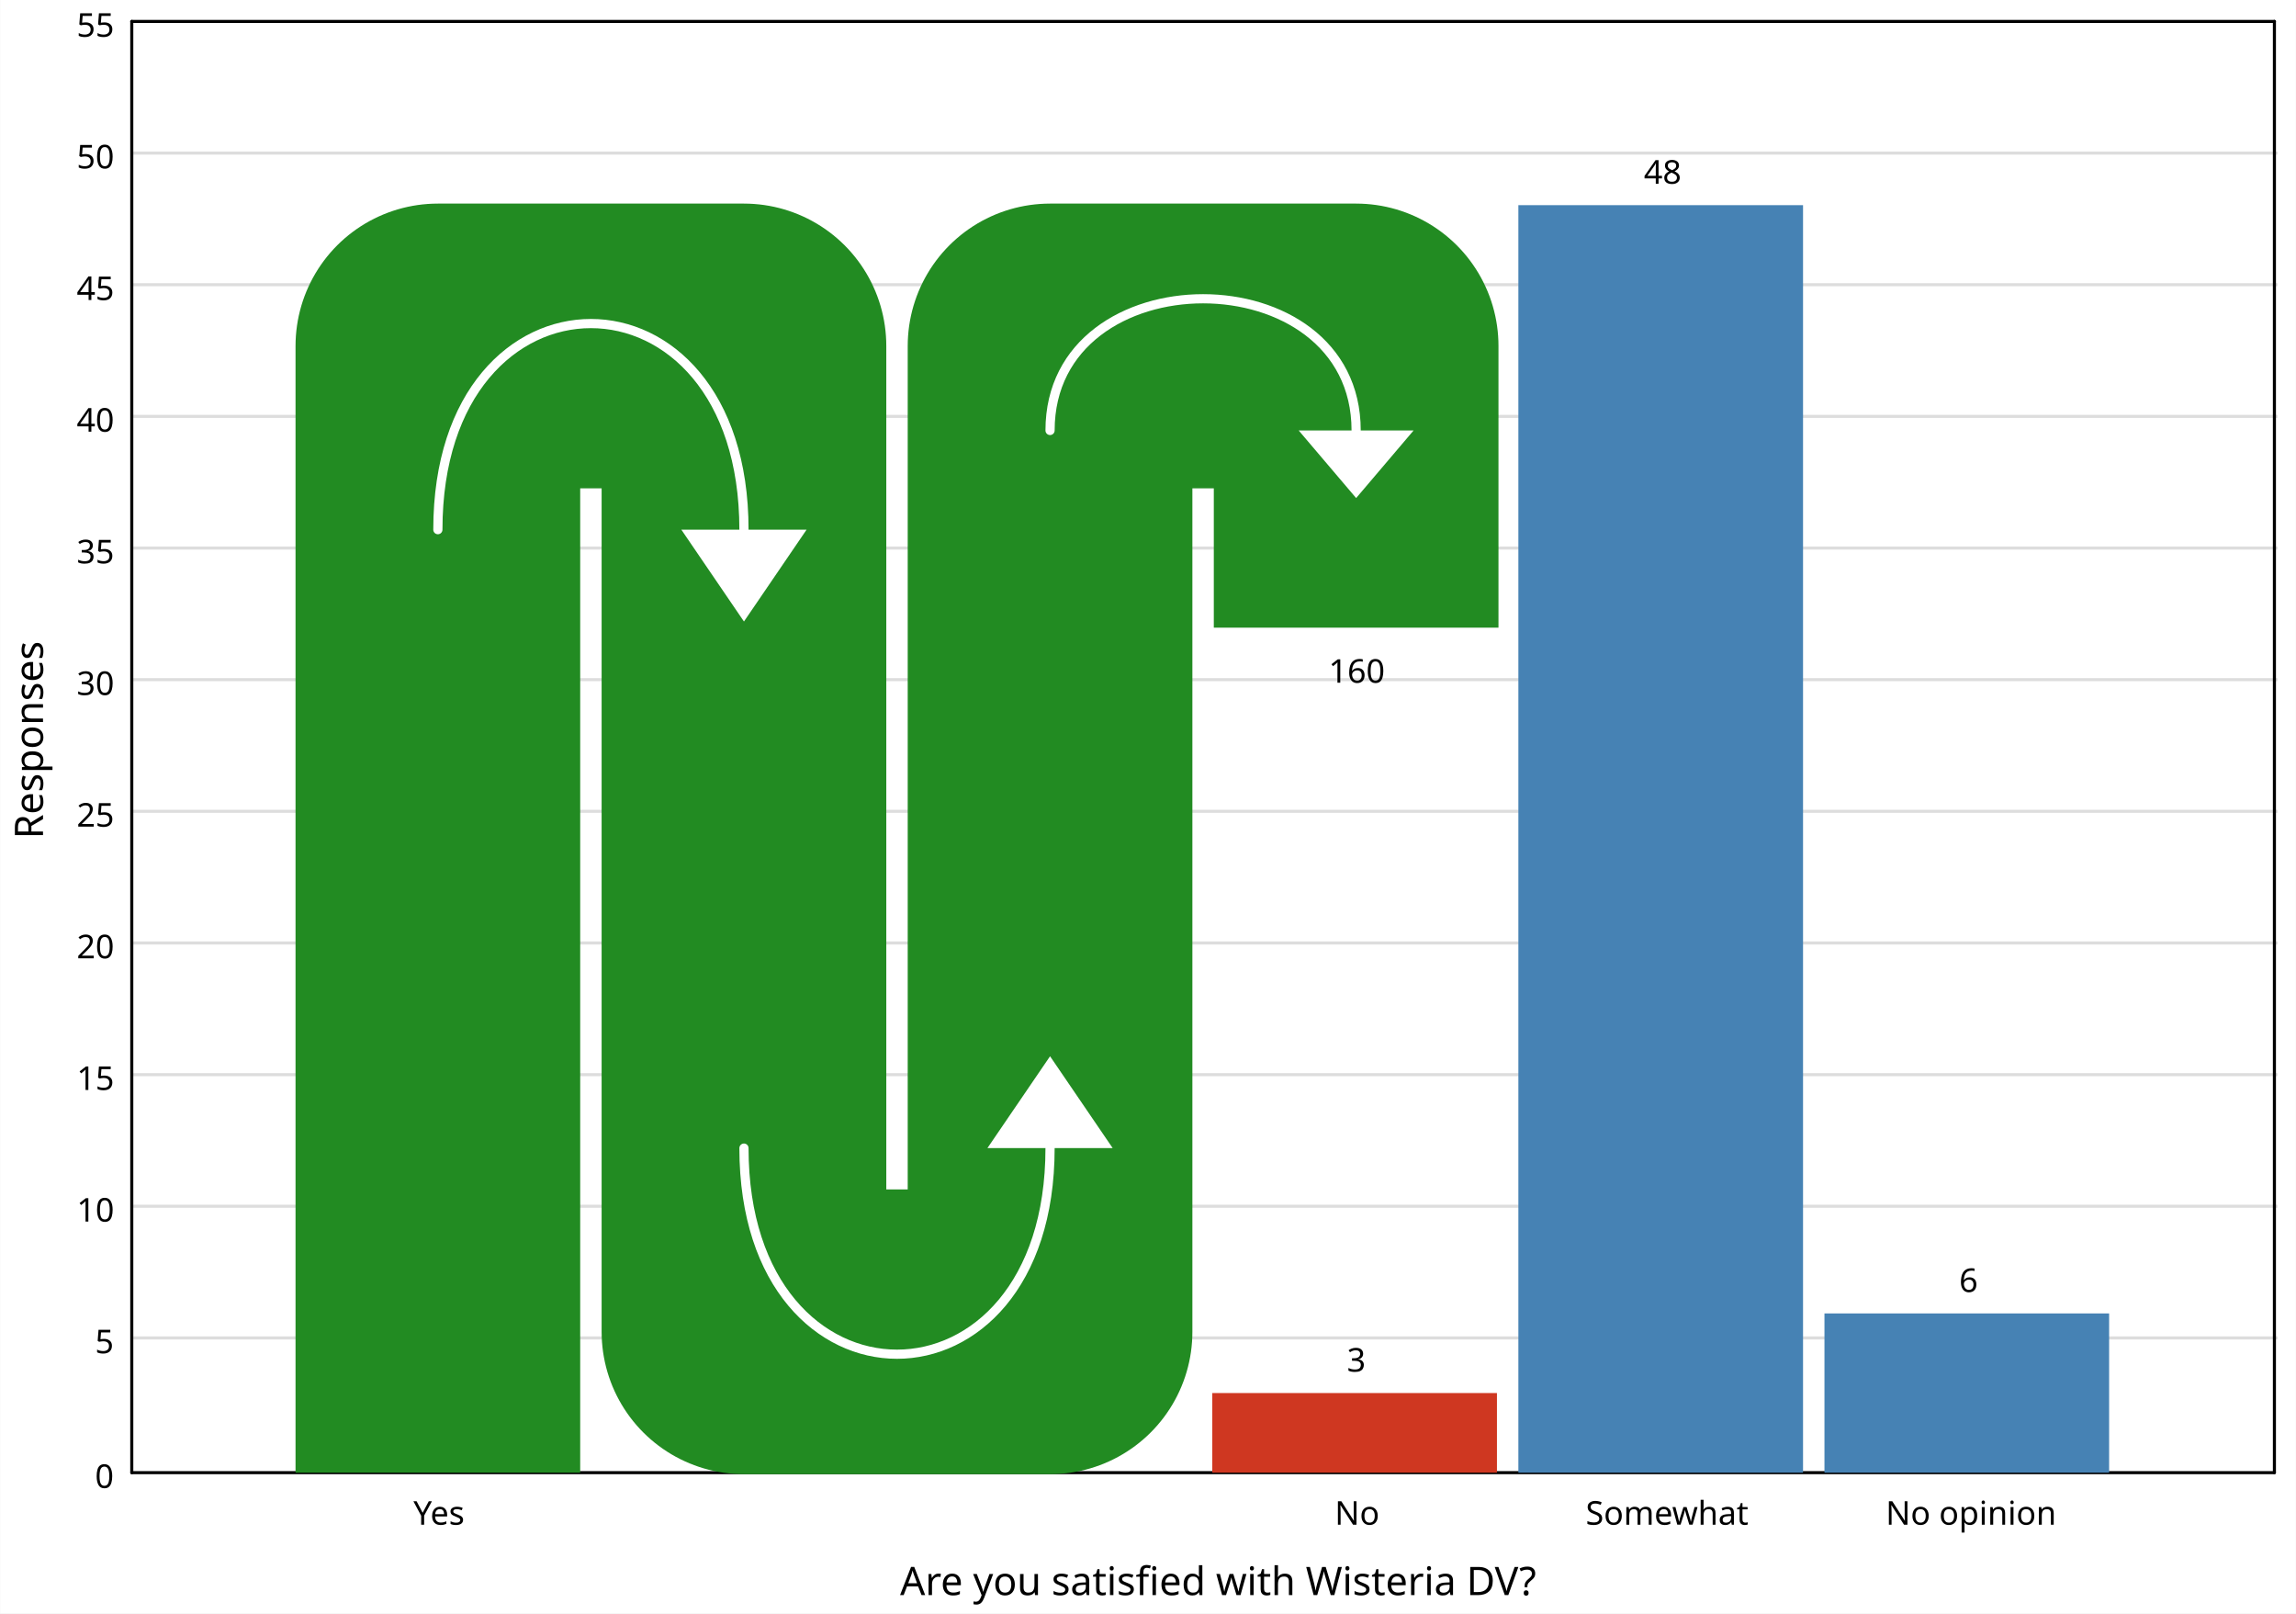
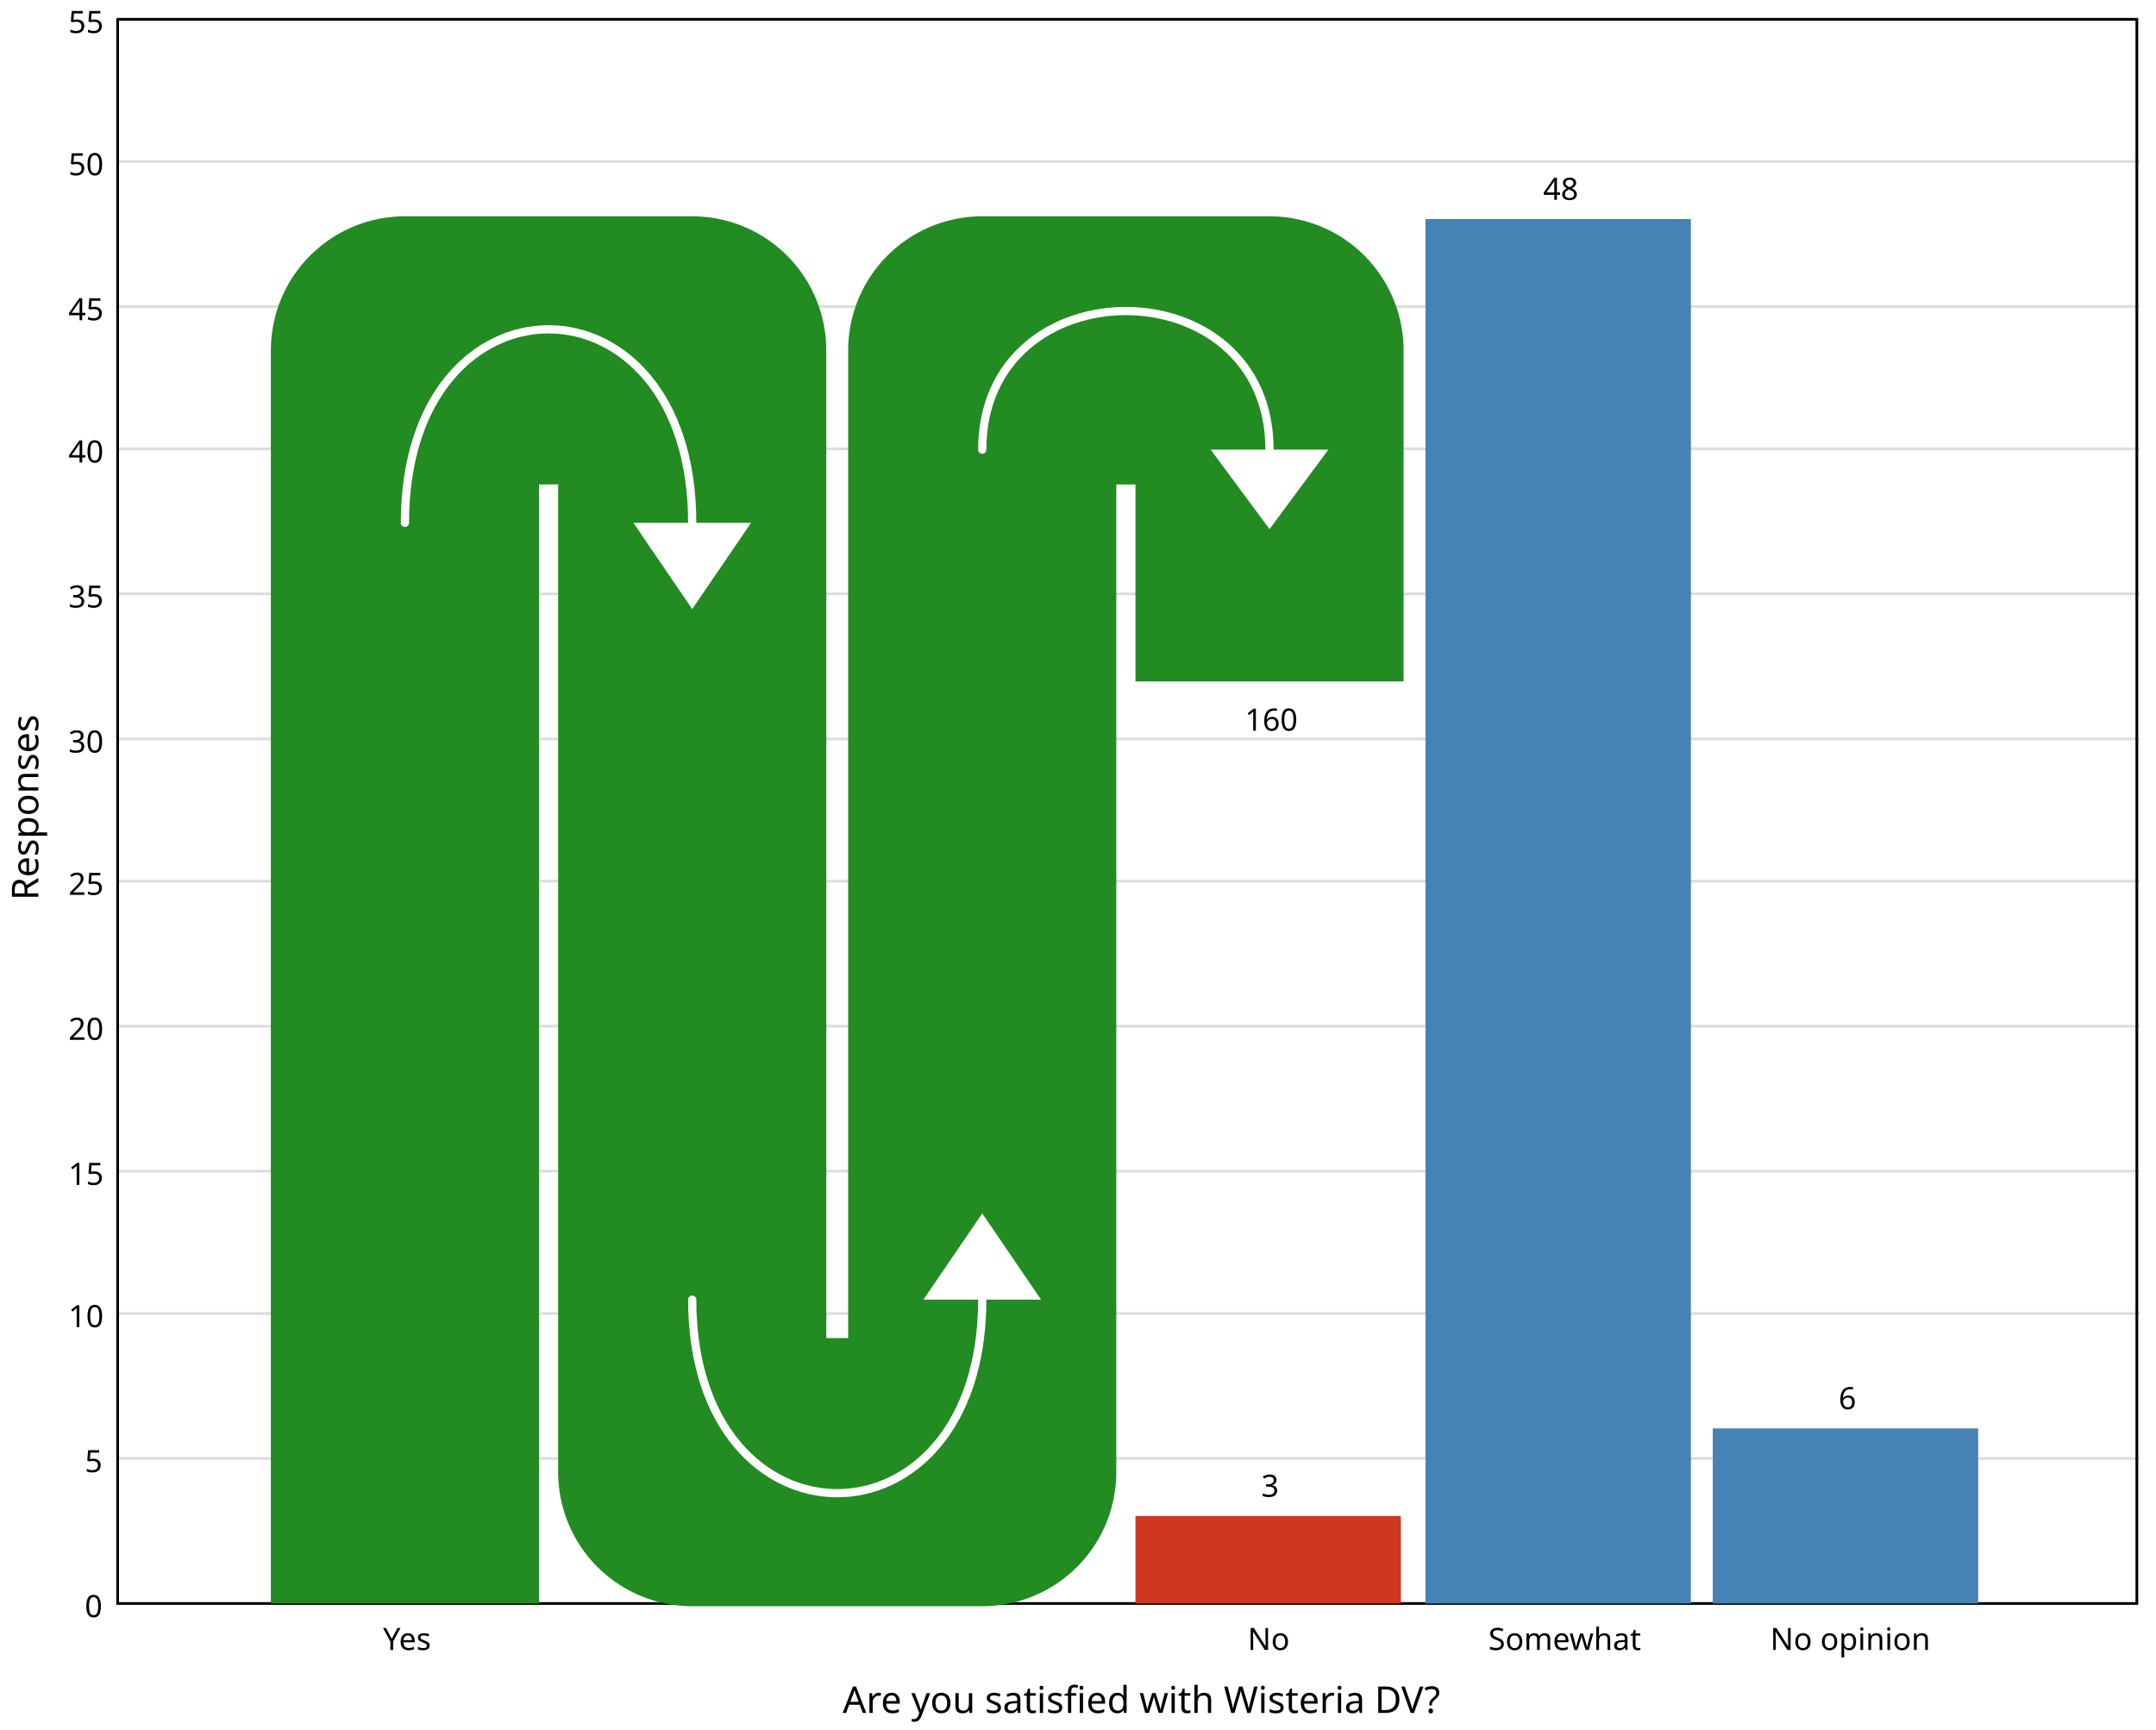
- <svg xmlns="http://www.w3.org/2000/svg" width="26.46cm" height="18.59cm" viewBox="0 0 750 527">
+ <svg xmlns="http://www.w3.org/2000/svg" width="27.80cm" height="22.30cm" viewBox="0 0 788 632">
  <g fill="black" stroke="black" stroke-width="1">
</g>
  <g stroke-width="1" stroke-linecap="round" stroke-linejoin="round" fill="#000000" fill-opacity="0.0" stroke="#000000" stroke-opacity="0.0" transform="translate(0 0) scale(1.00 1.00)">
-     <rect x="0" y="0" width="750" height="527" rx="0.00" />
+     <rect x="0" y="0" width="788" height="632" rx="0.00" />
  </g>
  <g stroke-width="1" stroke-linecap="round" stroke-linejoin="round" fill="#FFFFFF" fill-opacity="1.00" stroke="#000000" stroke-opacity="1.00" transform="translate(0 0) scale(1.00 1.00)">
</g>
  <g stroke-width="1" stroke-linecap="round" stroke-linejoin="round" fill="#FFFFFF" fill-opacity="1.00" stroke="#000000" stroke-opacity="0.0" transform="translate(0 0) scale(1.00 1.00)">
-     <rect x="0" y="0" width="750" height="527" rx="0.00" />
+     <rect x="0" y="0" width="788" height="632" rx="0.00" />
  </g>
  <g stroke-width="1" stroke-linecap="butt" stroke-linejoin="round" fill="#FFFFFF" fill-opacity="1.00" stroke="#D3D3D3" stroke-opacity="0.78" transform="translate(0 0) scale(1.00 1.00)">
-     <path d="M43 437 L744 437" />
-     <path d="M43 394 L744 394" />
-     <path d="M43 351 L744 351" />
-     <path d="M43 308 L744 308" />
-     <path d="M43 265 L744 265" />
-     <path d="M43 222 L744 222" />
-     <path d="M43 179 L744 179" />
-     <path d="M43 136 L744 136" />
-     <path d="M43 93 L744 93" />
-     <path d="M43 50 L744 50" />
+     <path d="M43 533 L782 533" />
+     <path d="M43 480 L782 480" />
+     <path d="M43 428 L782 428" />
+     <path d="M43 375 L782 375" />
+     <path d="M43 322 L782 322" />
+     <path d="M43 270 L782 270" />
+     <path d="M43 217 L782 217" />
+     <path d="M43 164 L782 164" />
+     <path d="M43 112 L782 112" />
+     <path d="M43 59 L782 59" />
  </g>
  <g stroke-width="1" stroke-linecap="round" stroke-linejoin="round" fill="#FFFFFF" fill-opacity="1.00" stroke="#000000" stroke-opacity="1.00" transform="translate(0 0) scale(1.00 1.00)">
-     <path d="M43 481 L743 481" />
+     <path d="M43 586 L781 586" />
  </g>
  <g stroke-width="1" stroke-linecap="round" stroke-linejoin="round" fill="#FFFFFF" fill-opacity="1.00" stroke="#000000" stroke-opacity="1.00" transform="translate(0 0) scale(1.00 1.00)">
-     <text x="294.00" y="521.00" textLength="198" font-family="Segoe UI" font-weight="400" font-style="normal" font-size="9.64pt" text-decoration=" none" fill="#000000" fill-opacity="1.00" stroke="#000000" stroke-opacity="1.00" stroke-width="0" xml:space="preserve" style="white-space: pre;" transform="rotate(0.00 294.00 521.00)">Are you satisfied with Wisteria DV?</text>
-     <text x="135.00" y="498.00" textLength="17" font-family="Segoe UI" font-weight="400" font-style="normal" font-size="8.04pt" text-decoration=" none" fill="#000000" fill-opacity="1.00" stroke="#000000" stroke-opacity="1.00" stroke-width="0" xml:space="preserve" style="white-space: pre;" transform="rotate(0.00 135.00 498.00)">Yes</text>
-     <text x="436.00" y="498.00" textLength="15" font-family="Segoe UI" font-weight="400" font-style="normal" font-size="8.04pt" text-decoration=" none" fill="#000000" fill-opacity="1.00" stroke="#000000" stroke-opacity="1.00" stroke-width="0" xml:space="preserve" style="white-space: pre;" transform="rotate(0.00 436.00 498.00)">No</text>
-     <text x="518.00" y="498.00" textLength="50" font-family="Segoe UI" font-weight="400" font-style="normal" font-size="8.04pt" text-decoration=" none" fill="#000000" fill-opacity="1.00" stroke="#000000" stroke-opacity="1.00" stroke-width="0" xml:space="preserve" style="white-space: pre;" transform="rotate(0.00 518.00 498.00)">Somewhat</text>
-     <text x="616.00" y="498.00" textLength="54" font-family="Segoe UI" font-weight="400" font-style="normal" font-size="8.04pt" text-decoration=" none" fill="#000000" fill-opacity="1.00" stroke="#000000" stroke-opacity="1.00" stroke-width="0" xml:space="preserve" style="white-space: pre;" transform="rotate(0.00 616.00 498.00)">No opinion</text>
+     <text x="308.00" y="626.00" textLength="208" font-family="Segoe UI" font-weight="400" font-style="normal" font-size="10.13pt" text-decoration=" none" fill="#000000" fill-opacity="1.00" stroke="#000000" stroke-opacity="1.00" stroke-width="0" xml:space="preserve" style="white-space: pre;" transform="rotate(0.00 308.00 626.00)">Are you satisfied with Wisteria DV?</text>
+     <text x="140.00" y="603.00" textLength="17" font-family="Segoe UI" font-weight="400" font-style="normal" font-size="8.44pt" text-decoration=" none" fill="#000000" fill-opacity="1.00" stroke="#000000" stroke-opacity="1.00" stroke-width="0" xml:space="preserve" style="white-space: pre;" transform="rotate(0.00 140.00 603.00)">Yes</text>
+     <text x="456.00" y="603.00" textLength="16" font-family="Segoe UI" font-weight="400" font-style="normal" font-size="8.44pt" text-decoration=" none" fill="#000000" fill-opacity="1.00" stroke="#000000" stroke-opacity="1.00" stroke-width="0" xml:space="preserve" style="white-space: pre;" transform="rotate(0.00 456.00 603.00)">No</text>
+     <text x="544.00" y="603.00" textLength="53" font-family="Segoe UI" font-weight="400" font-style="normal" font-size="8.44pt" text-decoration=" none" fill="#000000" fill-opacity="1.00" stroke="#000000" stroke-opacity="1.00" stroke-width="0" xml:space="preserve" style="white-space: pre;" transform="rotate(0.00 544.00 603.00)">Somewhat</text>
+     <text x="647.00" y="603.00" textLength="57" font-family="Segoe UI" font-weight="400" font-style="normal" font-size="8.44pt" text-decoration=" none" fill="#000000" fill-opacity="1.00" stroke="#000000" stroke-opacity="1.00" stroke-width="0" xml:space="preserve" style="white-space: pre;" transform="rotate(0.00 647.00 603.00)">No opinion</text>
  </g>
  <g stroke-width="1" stroke-linecap="round" stroke-linejoin="round" fill="#FFFFFF" fill-opacity="1.00" stroke="#000000" stroke-opacity="1.00" transform="translate(0 0) scale(1.00 1.00)">
-     <path d="M43 7 L743 7" />
+     <path d="M43 7 L781 7" />
  </g>
  <g stroke-width="1" stroke-linecap="round" stroke-linejoin="round" fill="#FFFFFF" fill-opacity="1.00" stroke="#000000" stroke-opacity="1.00" transform="translate(0 0) scale(1.00 1.00)">
-     <path d="M43 7 L43 481" />
+     <path d="M43 7 L43 586" />
  </g>
  <g stroke-width="1" stroke-linecap="round" stroke-linejoin="round" fill="#FFFFFF" fill-opacity="1.00" stroke="#000000" stroke-opacity="1.00" transform="translate(0 0) scale(1.00 1.00)">
-     <text x="14.00" y="274.00" textLength="60" font-family="Segoe UI" font-weight="400" font-style="normal" font-size="9.64pt" text-decoration=" none" fill="#000000" fill-opacity="1.00" stroke="#000000" stroke-opacity="1.00" stroke-width="0" xml:space="preserve" style="white-space: pre;" transform="rotate(-90.00 14.00 274.00)">Responses</text>
-     <text x="31.00" y="486.00" textLength="6" font-family="Segoe UI" font-weight="400" font-style="normal" font-size="8.04pt" text-decoration=" none" fill="#000000" fill-opacity="1.00" stroke="#000000" stroke-opacity="1.00" stroke-width="0" xml:space="preserve" style="white-space: pre;" transform="rotate(0.00 31.00 486.00)">0</text>
-     <text x="31.00" y="442.00" textLength="6" font-family="Segoe UI" font-weight="400" font-style="normal" font-size="8.04pt" text-decoration=" none" fill="#000000" fill-opacity="1.00" stroke="#000000" stroke-opacity="1.00" stroke-width="0" xml:space="preserve" style="white-space: pre;" transform="rotate(0.00 31.00 442.00)">5</text>
-     <text x="25.00" y="399.00" textLength="12" font-family="Segoe UI" font-weight="400" font-style="normal" font-size="8.04pt" text-decoration=" none" fill="#000000" fill-opacity="1.00" stroke="#000000" stroke-opacity="1.00" stroke-width="0" xml:space="preserve" style="white-space: pre;" transform="rotate(0.00 25.00 399.00)">10</text>
-     <text x="25.00" y="356.00" textLength="12" font-family="Segoe UI" font-weight="400" font-style="normal" font-size="8.04pt" text-decoration=" none" fill="#000000" fill-opacity="1.00" stroke="#000000" stroke-opacity="1.00" stroke-width="0" xml:space="preserve" style="white-space: pre;" transform="rotate(0.00 25.00 356.00)">15</text>
-     <text x="25.00" y="313.00" textLength="12" font-family="Segoe UI" font-weight="400" font-style="normal" font-size="8.04pt" text-decoration=" none" fill="#000000" fill-opacity="1.00" stroke="#000000" stroke-opacity="1.00" stroke-width="0" xml:space="preserve" style="white-space: pre;" transform="rotate(0.00 25.00 313.00)">20</text>
-     <text x="25.00" y="270.00" textLength="12" font-family="Segoe UI" font-weight="400" font-style="normal" font-size="8.04pt" text-decoration=" none" fill="#000000" fill-opacity="1.00" stroke="#000000" stroke-opacity="1.00" stroke-width="0" xml:space="preserve" style="white-space: pre;" transform="rotate(0.00 25.00 270.00)">25</text>
-     <text x="25.00" y="227.00" textLength="12" font-family="Segoe UI" font-weight="400" font-style="normal" font-size="8.04pt" text-decoration=" none" fill="#000000" fill-opacity="1.00" stroke="#000000" stroke-opacity="1.00" stroke-width="0" xml:space="preserve" style="white-space: pre;" transform="rotate(0.00 25.00 227.00)">30</text>
-     <text x="25.00" y="184.00" textLength="12" font-family="Segoe UI" font-weight="400" font-style="normal" font-size="8.04pt" text-decoration=" none" fill="#000000" fill-opacity="1.00" stroke="#000000" stroke-opacity="1.00" stroke-width="0" xml:space="preserve" style="white-space: pre;" transform="rotate(0.00 25.00 184.00)">35</text>
-     <text x="25.00" y="141.00" textLength="12" font-family="Segoe UI" font-weight="400" font-style="normal" font-size="8.04pt" text-decoration=" none" fill="#000000" fill-opacity="1.00" stroke="#000000" stroke-opacity="1.00" stroke-width="0" xml:space="preserve" style="white-space: pre;" transform="rotate(0.00 25.00 141.00)">40</text>
-     <text x="25.00" y="98.00" textLength="12" font-family="Segoe UI" font-weight="400" font-style="normal" font-size="8.04pt" text-decoration=" none" fill="#000000" fill-opacity="1.00" stroke="#000000" stroke-opacity="1.00" stroke-width="0" xml:space="preserve" style="white-space: pre;" transform="rotate(0.00 25.00 98.00)">45</text>
-     <text x="25.00" y="55.00" textLength="12" font-family="Segoe UI" font-weight="400" font-style="normal" font-size="8.04pt" text-decoration=" none" fill="#000000" fill-opacity="1.00" stroke="#000000" stroke-opacity="1.00" stroke-width="0" xml:space="preserve" style="white-space: pre;" transform="rotate(0.00 25.00 55.00)">50</text>
-     <text x="25.00" y="12.00" textLength="12" font-family="Segoe UI" font-weight="400" font-style="normal" font-size="8.04pt" text-decoration=" none" fill="#000000" fill-opacity="1.00" stroke="#000000" stroke-opacity="1.00" stroke-width="0" xml:space="preserve" style="white-space: pre;" transform="rotate(0.00 25.00 12.00)">55</text>
+     <text x="14.00" y="329.00" textLength="63" font-family="Segoe UI" font-weight="400" font-style="normal" font-size="10.13pt" text-decoration=" none" fill="#000000" fill-opacity="1.00" stroke="#000000" stroke-opacity="1.00" stroke-width="0" xml:space="preserve" style="white-space: pre;" transform="rotate(-90.00 14.00 329.00)">Responses</text>
+     <text x="31.00" y="591.00" textLength="7" font-family="Segoe UI" font-weight="400" font-style="normal" font-size="8.44pt" text-decoration=" none" fill="#000000" fill-opacity="1.00" stroke="#000000" stroke-opacity="1.00" stroke-width="0" xml:space="preserve" style="white-space: pre;" transform="rotate(0.00 31.00 591.00)">0</text>
+     <text x="31.00" y="538.00" textLength="7" font-family="Segoe UI" font-weight="400" font-style="normal" font-size="8.44pt" text-decoration=" none" fill="#000000" fill-opacity="1.00" stroke="#000000" stroke-opacity="1.00" stroke-width="0" xml:space="preserve" style="white-space: pre;" transform="rotate(0.00 31.00 538.00)">5</text>
+     <text x="25.00" y="485.00" textLength="13" font-family="Segoe UI" font-weight="400" font-style="normal" font-size="8.44pt" text-decoration=" none" fill="#000000" fill-opacity="1.00" stroke="#000000" stroke-opacity="1.00" stroke-width="0" xml:space="preserve" style="white-space: pre;" transform="rotate(0.00 25.00 485.00)">10</text>
+     <text x="25.00" y="433.00" textLength="13" font-family="Segoe UI" font-weight="400" font-style="normal" font-size="8.44pt" text-decoration=" none" fill="#000000" fill-opacity="1.00" stroke="#000000" stroke-opacity="1.00" stroke-width="0" xml:space="preserve" style="white-space: pre;" transform="rotate(0.00 25.00 433.00)">15</text>
+     <text x="25.00" y="380.00" textLength="13" font-family="Segoe UI" font-weight="400" font-style="normal" font-size="8.44pt" text-decoration=" none" fill="#000000" fill-opacity="1.00" stroke="#000000" stroke-opacity="1.00" stroke-width="0" xml:space="preserve" style="white-space: pre;" transform="rotate(0.00 25.00 380.00)">20</text>
+     <text x="25.00" y="327.00" textLength="13" font-family="Segoe UI" font-weight="400" font-style="normal" font-size="8.44pt" text-decoration=" none" fill="#000000" fill-opacity="1.00" stroke="#000000" stroke-opacity="1.00" stroke-width="0" xml:space="preserve" style="white-space: pre;" transform="rotate(0.00 25.00 327.00)">25</text>
+     <text x="25.00" y="275.00" textLength="13" font-family="Segoe UI" font-weight="400" font-style="normal" font-size="8.44pt" text-decoration=" none" fill="#000000" fill-opacity="1.00" stroke="#000000" stroke-opacity="1.00" stroke-width="0" xml:space="preserve" style="white-space: pre;" transform="rotate(0.00 25.00 275.00)">30</text>
+     <text x="25.00" y="222.00" textLength="13" font-family="Segoe UI" font-weight="400" font-style="normal" font-size="8.44pt" text-decoration=" none" fill="#000000" fill-opacity="1.00" stroke="#000000" stroke-opacity="1.00" stroke-width="0" xml:space="preserve" style="white-space: pre;" transform="rotate(0.00 25.00 222.00)">35</text>
+     <text x="25.00" y="169.00" textLength="13" font-family="Segoe UI" font-weight="400" font-style="normal" font-size="8.44pt" text-decoration=" none" fill="#000000" fill-opacity="1.00" stroke="#000000" stroke-opacity="1.00" stroke-width="0" xml:space="preserve" style="white-space: pre;" transform="rotate(0.00 25.00 169.00)">40</text>
+     <text x="25.00" y="117.00" textLength="13" font-family="Segoe UI" font-weight="400" font-style="normal" font-size="8.44pt" text-decoration=" none" fill="#000000" fill-opacity="1.00" stroke="#000000" stroke-opacity="1.00" stroke-width="0" xml:space="preserve" style="white-space: pre;" transform="rotate(0.00 25.00 117.00)">45</text>
+     <text x="25.00" y="64.00" textLength="13" font-family="Segoe UI" font-weight="400" font-style="normal" font-size="8.44pt" text-decoration=" none" fill="#000000" fill-opacity="1.00" stroke="#000000" stroke-opacity="1.00" stroke-width="0" xml:space="preserve" style="white-space: pre;" transform="rotate(0.00 25.00 64.00)">50</text>
+     <text x="25.00" y="12.00" textLength="13" font-family="Segoe UI" font-weight="400" font-style="normal" font-size="8.44pt" text-decoration=" none" fill="#000000" fill-opacity="1.00" stroke="#000000" stroke-opacity="1.00" stroke-width="0" xml:space="preserve" style="white-space: pre;" transform="rotate(0.00 25.00 12.00)">55</text>
  </g>
  <g stroke-width="1" stroke-linecap="round" stroke-linejoin="round" fill="#FFFFFF" fill-opacity="1.00" stroke="#000000" stroke-opacity="1.00" transform="translate(0 0) scale(1.00 1.00)">
-     <path d="M743 7 L743 481" />
+     <path d="M781 7 L781 586" />
  </g>
  <defs>
    <clipPath id="clip0">
-       <rect id="cliprect0" x="42" y="6" width="703" height="477" stroke="none" fill="none" />
+       <rect id="cliprect0" x="42" y="6" width="741" height="582" stroke="none" fill="none" />
    </clipPath>
  </defs>
  <g clip-path="url(#clip0)">
    <g stroke-width="1" stroke-linecap="round" stroke-linejoin="round" fill="#FFFFFF" fill-opacity="1.00" stroke="#000000" stroke-opacity="1.00" transform="translate(0 0) scale(1.00 1.00)">
</g>
-     <g stroke-width="93" stroke-linecap="butt" stroke-linejoin="round" fill="#000000" fill-opacity="0.0" stroke="#228B22" stroke-opacity="1.00" transform="translate(0 0) scale(1.00 1.00)">
-       <path d="M 143.00 481.00 L 143.00 113.00 L 243.00 113.00 L 243.00 435.00 L 343.00 435.00 L 343.00 113.00 L 443.00 113.00 L 443.00 205.00 " fill="none" stroke="#228B22" stroke-opacity="1.00" stroke-width="93" />
+     <g stroke-width="98" stroke-linecap="butt" stroke-linejoin="round" fill="#000000" fill-opacity="0.0" stroke="#228B22" stroke-opacity="1.00" transform="translate(0 0) scale(1.00 1.00)">
+       <path d="M 148.00 586.00 L 148.00 128.00 L 253.00 128.00 L 253.00 538.00 L 359.00 538.00 L 359.00 128.00 L 464.00 128.00 L 464.00 249.00 " fill="none" stroke="#228B22" stroke-opacity="1.00" stroke-width="98" />
    </g>
    <g stroke-width="3" stroke-linecap="round" stroke-linejoin="round" fill="#000000" fill-opacity="0.0" stroke="#FFFFFF" stroke-opacity="1.00" transform="translate(0 0) scale(1.00 1.00)">
-       <path d="M 143.00 173.00 C 143.00 83.24 243.00 83.24 243.00 173.00 " fill="none" stroke="#FFFFFF" stroke-opacity="1.00" stroke-width="3" />
+       <path d="M 148.00 191.04 C 148.00 96.73 253.00 96.73 253.00 191.04 " fill="none" stroke="#FFFFFF" stroke-opacity="1.00" stroke-width="3" />
    </g>
    <g stroke-width="1" stroke-linecap="round" stroke-linejoin="round" fill="#FFFFFF" fill-opacity="1.00" stroke="#000000" stroke-opacity="0.0" transform="translate(0 0) scale(1.00 1.00)">
-       <path d="M 243.00 203.00 L 222.54 173.00 L 263.46 173.00 Z " fill="#FFFFFF" fill-opacity="1.00" fill-rule="evenodd" stroke="none" />
+       <path d="M 253.00 222.56 L 231.50 191.04 L 274.50 191.04 Z " fill="#FFFFFF" fill-opacity="1.00" fill-rule="evenodd" stroke="none" />
    </g>
    <g stroke-width="3" stroke-linecap="round" stroke-linejoin="round" fill="#000000" fill-opacity="0.0" stroke="#FFFFFF" stroke-opacity="1.00" transform="translate(0 0) scale(1.00 1.00)">
-       <path d="M 243.00 375.00 C 243.00 464.76 343.00 464.76 343.00 375.00 " fill="none" stroke="#FFFFFF" stroke-opacity="1.00" stroke-width="3" />
+       <path d="M 253.00 474.96 C 253.00 569.27 359.00 569.27 359.00 474.96 " fill="none" stroke="#FFFFFF" stroke-opacity="1.00" stroke-width="3" />
    </g>
    <g stroke-width="1" stroke-linecap="round" stroke-linejoin="round" fill="#FFFFFF" fill-opacity="1.00" stroke="#000000" stroke-opacity="0.0" transform="translate(0 0) scale(1.00 1.00)">
-       <path d="M 343.00 345.00 L 322.54 375.00 L 363.46 375.00 Z " fill="#FFFFFF" fill-opacity="1.00" fill-rule="evenodd" stroke="none" />
+       <path d="M 359.00 443.44 L 337.50 474.96 L 380.50 474.96 Z " fill="#FFFFFF" fill-opacity="1.00" fill-rule="evenodd" stroke="none" />
    </g>
    <g stroke-width="3" stroke-linecap="round" stroke-linejoin="round" fill="#000000" fill-opacity="0.0" stroke="#FFFFFF" stroke-opacity="1.00" transform="translate(0 0) scale(1.00 1.00)">
-       <path d="M 343.00 140.60 C 343.00 83.24 443.00 83.24 443.00 140.60 " fill="none" stroke="#FFFFFF" stroke-opacity="1.00" stroke-width="3" />
+       <path d="M 359.00 164.30 C 359.00 96.73 464.00 96.73 464.00 164.30 " fill="none" stroke="#FFFFFF" stroke-opacity="1.00" stroke-width="3" />
    </g>
    <g stroke-width="1" stroke-linecap="round" stroke-linejoin="round" fill="#FFFFFF" fill-opacity="1.00" stroke="#000000" stroke-opacity="0.0" transform="translate(0 0) scale(1.00 1.00)">
-       <path d="M 443.00 162.68 L 424.23 140.60 L 461.77 140.60 Z " fill="#FFFFFF" fill-opacity="1.00" fill-rule="evenodd" stroke="none" />
+       <path d="M 464.00 193.34 L 442.50 164.30 L 485.50 164.30 Z " fill="#FFFFFF" fill-opacity="1.00" fill-rule="evenodd" stroke="none" />
    </g>
    <g stroke-width="1" stroke-linecap="round" stroke-linejoin="round" fill="#FFFFFF" fill-opacity="1.00" stroke="#000000" stroke-opacity="0.0" transform="translate(0 0) scale(1.00 1.00)">
-       <text x="434.00" y="223.00" textLength="18" font-family="Segoe UI" font-weight="400" font-style="normal" font-size="8.04pt" text-decoration=" none" fill="#000000" fill-opacity="1.00" stroke="#000000" stroke-opacity="1.00" stroke-width="0" xml:space="preserve" style="white-space: pre;" transform="rotate(0.00 434.00 223.00)">160</text>
+       <text x="455.00" y="267.00" textLength="19" font-family="Segoe UI" font-weight="400" font-style="normal" font-size="8.44pt" text-decoration=" none" fill="#000000" fill-opacity="1.00" stroke="#000000" stroke-opacity="1.00" stroke-width="0" xml:space="preserve" style="white-space: pre;" transform="rotate(0.00 455.00 267.00)">160</text>
    </g>
    <defs>
      <clipPath id="clip1">
-         <rect id="cliprect1" x="44" y="8" width="699" height="473" stroke="none" fill="none" />
+         <rect id="cliprect1" x="44" y="8" width="737" height="578" stroke="none" fill="none" />
      </clipPath>
    </defs>
    <g clip-path="url(#clip1)">
      <g stroke-width="1" stroke-linecap="round" stroke-linejoin="round" fill="#FFFFFF" fill-opacity="1.00" stroke="#000000" stroke-opacity="0.0" transform="translate(0 0) scale(1.00 1.00)">
</g>
      <g stroke-width="1" stroke-linecap="round" stroke-linejoin="round" fill="#CF3721" fill-opacity="1.00" stroke="#000000" stroke-opacity="0.0" transform="translate(0 0) scale(1.00 1.00)">
-         <rect x="396" y="455" width="93" height="26" rx="0.00" />
+         <rect x="415" y="554" width="97" height="32" rx="0.00" />
      </g>
    </g>
  </g>
  <g stroke-width="1" stroke-linecap="round" stroke-linejoin="round" fill="#FFFFFF" fill-opacity="1.00" stroke="#000000" stroke-opacity="0.0" transform="translate(0 0) scale(1.00 1.00)">
</g>
  <g stroke-width="1" stroke-linecap="round" stroke-linejoin="round" fill="#FFFFFF" fill-opacity="1.00" stroke="#000000" stroke-opacity="0.0" transform="translate(0 0) scale(1.00 1.00)">
-     <text x="440.00" y="448.00" textLength="6" font-family="Segoe UI" font-weight="400" font-style="normal" font-size="8.04pt" text-decoration=" none" fill="#000000" fill-opacity="1.00" stroke="#000000" stroke-opacity="1.00" stroke-width="0" xml:space="preserve" style="white-space: pre;" transform="rotate(0.00 440.00 448.00)">3</text>
+     <text x="461.00" y="547.00" textLength="7" font-family="Segoe UI" font-weight="400" font-style="normal" font-size="8.44pt" text-decoration=" none" fill="#000000" fill-opacity="1.00" stroke="#000000" stroke-opacity="1.00" stroke-width="0" xml:space="preserve" style="white-space: pre;" transform="rotate(0.00 461.00 547.00)">3</text>
  </g>
  <defs>
    <clipPath id="clip2">
-       <rect id="cliprect2" x="44" y="8" width="699" height="473" stroke="none" fill="none" />
+       <rect id="cliprect2" x="44" y="8" width="737" height="578" stroke="none" fill="none" />
    </clipPath>
  </defs>
  <g clip-path="url(#clip2)">
    <g stroke-width="1" stroke-linecap="round" stroke-linejoin="round" fill="#FFFFFF" fill-opacity="1.00" stroke="#000000" stroke-opacity="0.0" transform="translate(0 0) scale(1.00 1.00)">
</g>
    <g stroke-width="1" stroke-linecap="round" stroke-linejoin="round" fill="#4682B4" fill-opacity="1.00" stroke="#000000" stroke-opacity="0.0" transform="translate(0 0) scale(1.00 1.00)">
-       <rect x="496" y="67" width="93" height="414" rx="0.00" />
+       <rect x="521" y="80" width="97" height="506" rx="0.00" />
    </g>
  </g>
  <g stroke-width="1" stroke-linecap="round" stroke-linejoin="round" fill="#FFFFFF" fill-opacity="1.00" stroke="#000000" stroke-opacity="0.0" transform="translate(0 0) scale(1.00 1.00)">
</g>
  <g stroke-width="1" stroke-linecap="round" stroke-linejoin="round" fill="#FFFFFF" fill-opacity="1.00" stroke="#000000" stroke-opacity="0.0" transform="translate(0 0) scale(1.00 1.00)">
-     <text x="537.00" y="60.00" textLength="12" font-family="Segoe UI" font-weight="400" font-style="normal" font-size="8.04pt" text-decoration=" none" fill="#000000" fill-opacity="1.00" stroke="#000000" stroke-opacity="1.00" stroke-width="0" xml:space="preserve" style="white-space: pre;" transform="rotate(0.00 537.00 60.00)">48</text>
+     <text x="564.00" y="73.00" textLength="13" font-family="Segoe UI" font-weight="400" font-style="normal" font-size="8.44pt" text-decoration=" none" fill="#000000" fill-opacity="1.00" stroke="#000000" stroke-opacity="1.00" stroke-width="0" xml:space="preserve" style="white-space: pre;" transform="rotate(0.00 564.00 73.00)">48</text>
  </g>
  <defs>
    <clipPath id="clip3">
-       <rect id="cliprect3" x="44" y="8" width="699" height="473" stroke="none" fill="none" />
+       <rect id="cliprect3" x="44" y="8" width="737" height="578" stroke="none" fill="none" />
    </clipPath>
  </defs>
  <g clip-path="url(#clip3)">
    <g stroke-width="1" stroke-linecap="round" stroke-linejoin="round" fill="#FFFFFF" fill-opacity="1.00" stroke="#000000" stroke-opacity="0.0" transform="translate(0 0) scale(1.00 1.00)">
</g>
    <g stroke-width="1" stroke-linecap="round" stroke-linejoin="round" fill="#4682B4" fill-opacity="1.00" stroke="#000000" stroke-opacity="0.0" transform="translate(0 0) scale(1.00 1.00)">
-       <rect x="596" y="429" width="93" height="52" rx="0.00" />
+       <rect x="626" y="522" width="97" height="64" rx="0.00" />
    </g>
  </g>
  <g stroke-width="1" stroke-linecap="round" stroke-linejoin="round" fill="#FFFFFF" fill-opacity="1.00" stroke="#000000" stroke-opacity="0.0" transform="translate(0 0) scale(1.00 1.00)">
</g>
  <g stroke-width="1" stroke-linecap="round" stroke-linejoin="round" fill="#FFFFFF" fill-opacity="1.00" stroke="#000000" stroke-opacity="0.0" transform="translate(0 0) scale(1.00 1.00)">
-     <text x="640.00" y="422.00" textLength="6" font-family="Segoe UI" font-weight="400" font-style="normal" font-size="8.04pt" text-decoration=" none" fill="#000000" fill-opacity="1.00" stroke="#000000" stroke-opacity="1.00" stroke-width="0" xml:space="preserve" style="white-space: pre;" transform="rotate(0.00 640.00 422.00)">6</text>
+     <text x="672.00" y="515.00" textLength="7" font-family="Segoe UI" font-weight="400" font-style="normal" font-size="8.44pt" text-decoration=" none" fill="#000000" fill-opacity="1.00" stroke="#000000" stroke-opacity="1.00" stroke-width="0" xml:space="preserve" style="white-space: pre;" transform="rotate(0.00 672.00 515.00)">6</text>
  </g>
</svg>
